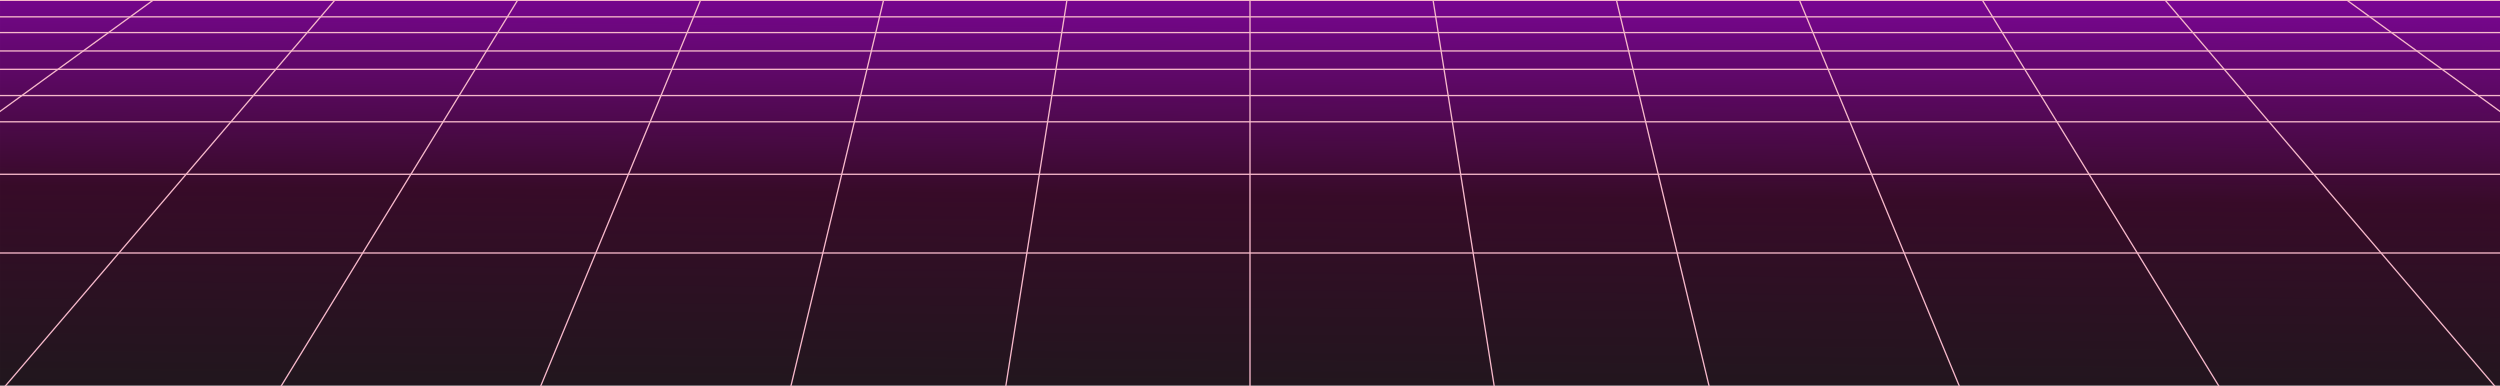
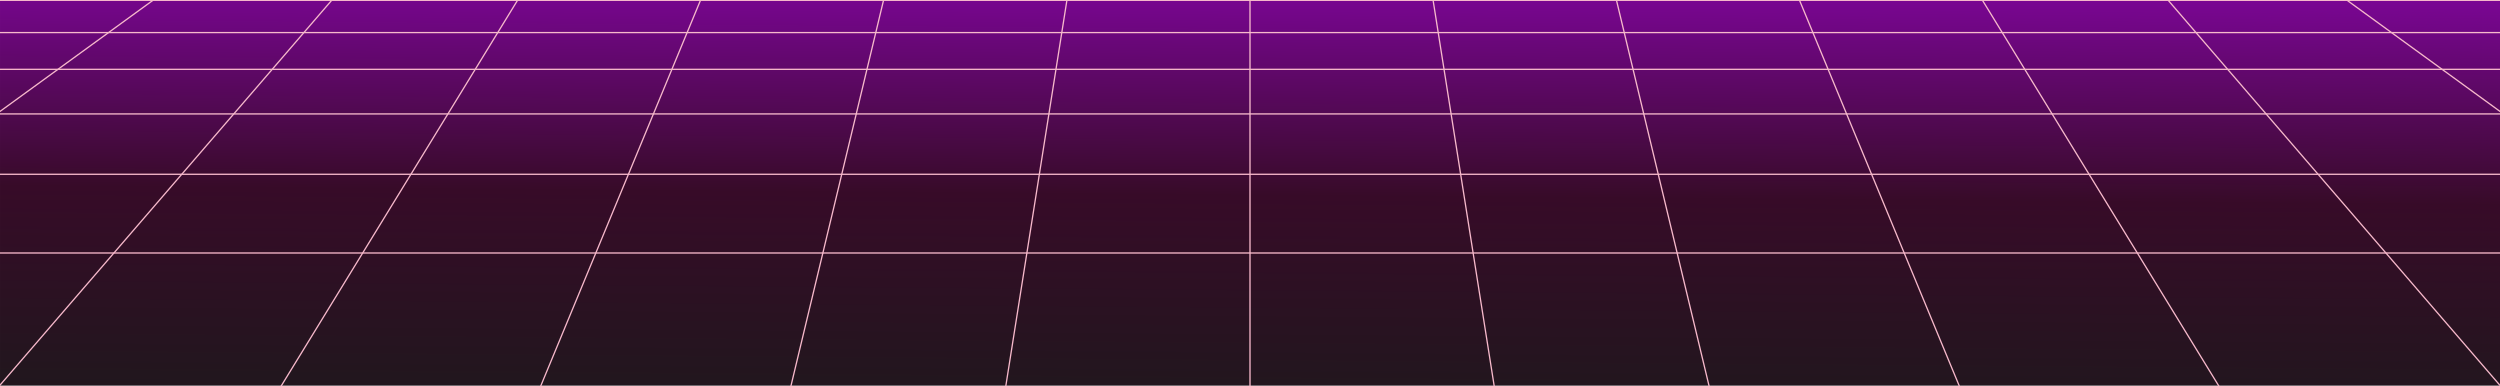
<svg xmlns="http://www.w3.org/2000/svg" xmlns:xlink="http://www.w3.org/1999/xlink" width="1905.587" height="293.922" viewBox="0 0 504.186 77.767" version="1.1" id="svg4866">
  <defs id="defs4863">
    <linearGradient id="linearGradient10716">
      <stop style="stop-color:#1a1a1a;stop-opacity:1" offset="0" id="stop10712" />
      <stop style="stop-color:#370b28;stop-opacity:1" offset="0.389" id="stop1094" />
      <stop style="stop-color:#bd00ff;stop-opacity:1;" offset="1" id="stop10714" />
    </linearGradient>
    <linearGradient xlink:href="#linearGradient10716" id="linearGradient10718" x1="255.88" y1="242.071" x2="256.914" y2="107.643" gradientUnits="userSpaceOnUse" />
+     <filter style="color-interpolation-filters:sRGB;" id="filter6141" x="-0.081" y="-32.811" width="1.163" height="66.623">
+       <feGaussianBlur stdDeviation="9.786 37.142" result="fbSourceGraphic" id="feGaussianBlur6139" />
+       <feColorMatrix result="fbSourceGraphicAlpha" in="fbSourceGraphic" values="0 0 0 -1 0 0 0 0 -1 0 0 0 0 -1 0 0 0 0 1 0" id="feColorMatrix6143" />
+       <feGaussianBlur id="feGaussianBlur6145" stdDeviation="9.786 37.142" result="blur" in="fbSourceGraphic" />
+     </filter>
  </defs>
  <g id="layer2" style="display:none">
    <rect style="opacity:1;fill:#bd00ff;fill-opacity:1;stroke:none;stroke-width:2.269;stroke-linecap:round;stroke-dasharray:none;stroke-opacity:1;paint-order:fill markers stroke" id="rect9959" width="52.711" height="59.839" x="-731.703" y="35.321" />
    <rect style="opacity:1;fill:#370b28;fill-opacity:1;stroke:none;stroke-width:2.269;stroke-linecap:round;stroke-dasharray:none;stroke-opacity:1;paint-order:fill markers stroke" id="rect9957" width="48.915" height="56.441" x="-464.306" y="-217.977" />
    <rect style="fill:#f7b9cb;fill-opacity:1;stroke:#ffffff;stroke-width:0.344;stroke-linecap:round;stroke-dasharray:none;stroke-opacity:1;paint-order:fill markers stroke" id="rect3310" width="19.86" height="36.947" x="624.4" y="-232.738" />
  </g>
  <g id="layer1" transform="translate(0.150471,-150.2959)">
    <rect style="opacity:1;fill:url(#linearGradient10718);fill-opacity:1;stroke:none;stroke-width:1.319;stroke-linecap:round;stroke-dasharray:none;stroke-opacity:1;paint-order:fill markers stroke" id="rect5041" width="504.186" height="77.767" x="-0.15" y="150.296" />
  </g>
-   <g id="layer3">
-     <g id="g5964">
-       <path style="fill:#000000;fill-opacity:1;stroke:#f7b9cb;stroke-width:0.265px;stroke-linecap:butt;stroke-linejoin:miter;stroke-opacity:1" d="M -24.621,51.022 H 533.47" id="path3246" />
-       <path style="display:inline;fill:#000000;fill-opacity:1;stroke:#f7b9cb;stroke-width:0.265px;stroke-linecap:butt;stroke-linejoin:miter;stroke-opacity:1" d="M -24.621,35.147 H 533.47" id="path5638" />
-       <path style="display:inline;fill:#000000;fill-opacity:1;stroke:#f7b9cb;stroke-width:0.265px;stroke-linecap:butt;stroke-linejoin:miter;stroke-opacity:1" d="M -24.621,24.564 H 533.47" id="path5643" />
-       <path style="display:inline;fill:#000000;fill-opacity:1;stroke:#f7b9cb;stroke-width:0.265px;stroke-linecap:butt;stroke-linejoin:miter;stroke-opacity:1" d="M -24.621,19.272 H 533.47" id="path5646" />
-       <path style="display:inline;fill:#000000;fill-opacity:1;stroke:#f7b9cb;stroke-width:0.265px;stroke-linecap:butt;stroke-linejoin:miter;stroke-opacity:1" d="M -24.621,13.98 H 533.47" id="path5649" />
-       <path style="display:inline;fill:#000000;fill-opacity:1;stroke:#f7b9cb;stroke-width:0.265px;stroke-linecap:butt;stroke-linejoin:miter;stroke-opacity:1" d="M -24.621,10.276 H 533.47" id="path5652" />
-       <path style="display:inline;fill:#000000;fill-opacity:1;stroke:#f7b9cb;stroke-width:0.265px;stroke-linecap:butt;stroke-linejoin:miter;stroke-opacity:1" d="M -24.621,6.572 H 533.47" id="path5669" />
-       <path style="display:inline;fill:#000000;fill-opacity:1;stroke:#f7b9cb;stroke-width:0.265px;stroke-linecap:butt;stroke-linejoin:miter;stroke-opacity:1" d="M -24.621,3.397 H 533.47" id="path5671" />
-       <path style="display:inline;fill:#000000;fill-opacity:1;stroke:#f7b9cb;stroke-width:0.265px;stroke-linecap:butt;stroke-linejoin:miter;stroke-opacity:1" d="M -24.472,0.066 H 533.619" id="path5837" />
+   <g id="layer3" style="display:inline">
+     <g id="g5964" style="display:inline">
      <g id="g5796">
        <path style="fill:#000000;fill-opacity:1;stroke:#f7b9cb;stroke-width:0.265px;stroke-linecap:butt;stroke-linejoin:miter;stroke-opacity:1" d="m 252.093,-101.946 v 205.468" id="path4962" />
        <path style="fill:#000000;fill-opacity:1;stroke:#f7b9cb;stroke-width:0.265px;stroke-linecap:butt;stroke-linejoin:miter;stroke-opacity:1" d="M 231.123,-100.681 198.98,102.257" id="path5717" />
        <path style="fill:#000000;fill-opacity:1;stroke:#f7b9cb;stroke-width:0.265px;stroke-linecap:butt;stroke-linejoin:miter;stroke-opacity:1" d="M 201.993,-99.107 154.027,100.683" id="path5719" />
        <path style="fill:#000000;fill-opacity:1;stroke:#f7b9cb;stroke-width:0.265px;stroke-linecap:butt;stroke-linejoin:miter;stroke-opacity:1" d="M 180.283,-94.126 101.654,95.702" id="path5721" />
        <path style="fill:#000000;fill-opacity:1;stroke:#f7b9cb;stroke-width:0.265px;stroke-linecap:butt;stroke-linejoin:miter;stroke-opacity:1" d="M 157.605,-86.807 50.248,88.383" id="path5725" />
-         <path style="fill:#000000;fill-opacity:1;stroke:#f7b9cb;stroke-width:0.265px;stroke-linecap:butt;stroke-linejoin:miter;stroke-opacity:1" d="M 133.605,-77.332 0.165,78.907" id="path5727" />
+         <path style="fill:#000000;fill-opacity:1;stroke:#f7b9cb;stroke-width:0.265px;stroke-linecap:butt;stroke-linejoin:miter;stroke-opacity:1" d="M 133.605,-77.332 -1.379,79.272" id="path5727" />
        <path style="fill:#000000;fill-opacity:1;stroke:#f7b9cb;stroke-width:0.265px;stroke-linecap:butt;stroke-linejoin:miter;stroke-opacity:1" d="M 112.957,-59.598 -53.27,61.173" id="path5729" />
        <path style="fill:#000000;fill-opacity:1;stroke:#f7b9cb;stroke-width:0.265px;stroke-linecap:butt;stroke-linejoin:miter;stroke-opacity:1" d="M 391.23,-59.598 557.457,61.173" id="path5731" />
-         <path style="fill:#000000;fill-opacity:1;stroke:#f7b9cb;stroke-width:0.265px;stroke-linecap:butt;stroke-linejoin:miter;stroke-opacity:1" d="M 370.581,-77.332 504.022,78.907" id="path5733" />
+         <path style="fill:#000000;fill-opacity:1;stroke:#f7b9cb;stroke-width:0.265px;stroke-linecap:butt;stroke-linejoin:miter;stroke-opacity:1" d="M 370.581,-77.332 505.267,78.98" id="path5733" />
        <path style="fill:#000000;fill-opacity:1;stroke:#f7b9cb;stroke-width:0.265px;stroke-linecap:butt;stroke-linejoin:miter;stroke-opacity:1" d="M 346.582,-86.807 453.938,88.383" id="path5735" />
        <path style="fill:#000000;fill-opacity:1;stroke:#f7b9cb;stroke-width:0.265px;stroke-linecap:butt;stroke-linejoin:miter;stroke-opacity:1" d="m 323.904,-94.126 78.629,189.827" id="path5737" />
        <path style="fill:#000000;fill-opacity:1;stroke:#f7b9cb;stroke-width:0.265px;stroke-linecap:butt;stroke-linejoin:miter;stroke-opacity:1" d="M 302.194,-99.107 350.159,100.683" id="path5739" />
        <path style="fill:#000000;fill-opacity:1;stroke:#f7b9cb;stroke-width:0.265px;stroke-linecap:butt;stroke-linejoin:miter;stroke-opacity:1" d="m 273.064,-100.681 32.142,202.938" id="path5741" />
      </g>
+       <path style="display:inline;fill:#000000;fill-opacity:1;stroke:#f7b9cb;stroke-width:0.265px;stroke-linecap:butt;stroke-linejoin:miter;stroke-opacity:1" d="M -24.621,51.022 H 533.47" id="path3246" />
+       <path style="display:inline;fill:#000000;fill-opacity:1;stroke:#f7b9cb;stroke-width:0.265px;stroke-linecap:butt;stroke-linejoin:miter;stroke-opacity:1" d="M -24.621,35.147 H 533.47" id="path5638" />
+       <path style="display:inline;fill:#000000;fill-opacity:1;stroke:#f7b9cb;stroke-width:0.265px;stroke-linecap:butt;stroke-linejoin:miter;stroke-opacity:1" d="M -24.621,22.976 H 533.47" id="path5643" />
+       <path style="display:inline;fill:#000000;fill-opacity:1;stroke:#f7b9cb;stroke-width:0.265px;stroke-linecap:butt;stroke-linejoin:miter;stroke-opacity:1" d="M -24.621,13.98 H 533.47" id="path5649" />
+       <path style="display:inline;fill:#000000;fill-opacity:1;stroke:#f7b9cb;stroke-width:0.265px;stroke-linecap:butt;stroke-linejoin:miter;stroke-opacity:1" d="M -24.621,6.572 H 533.47" id="path5669" />
+       <path style="display:inline;fill:#000000;fill-opacity:1;stroke:#f7b9cb;stroke-width:0.265px;stroke-linecap:butt;stroke-linejoin:miter;stroke-opacity:1" d="M -24.472,0.066 H 533.619" id="path5837" />
    </g>
  </g>
</svg>
